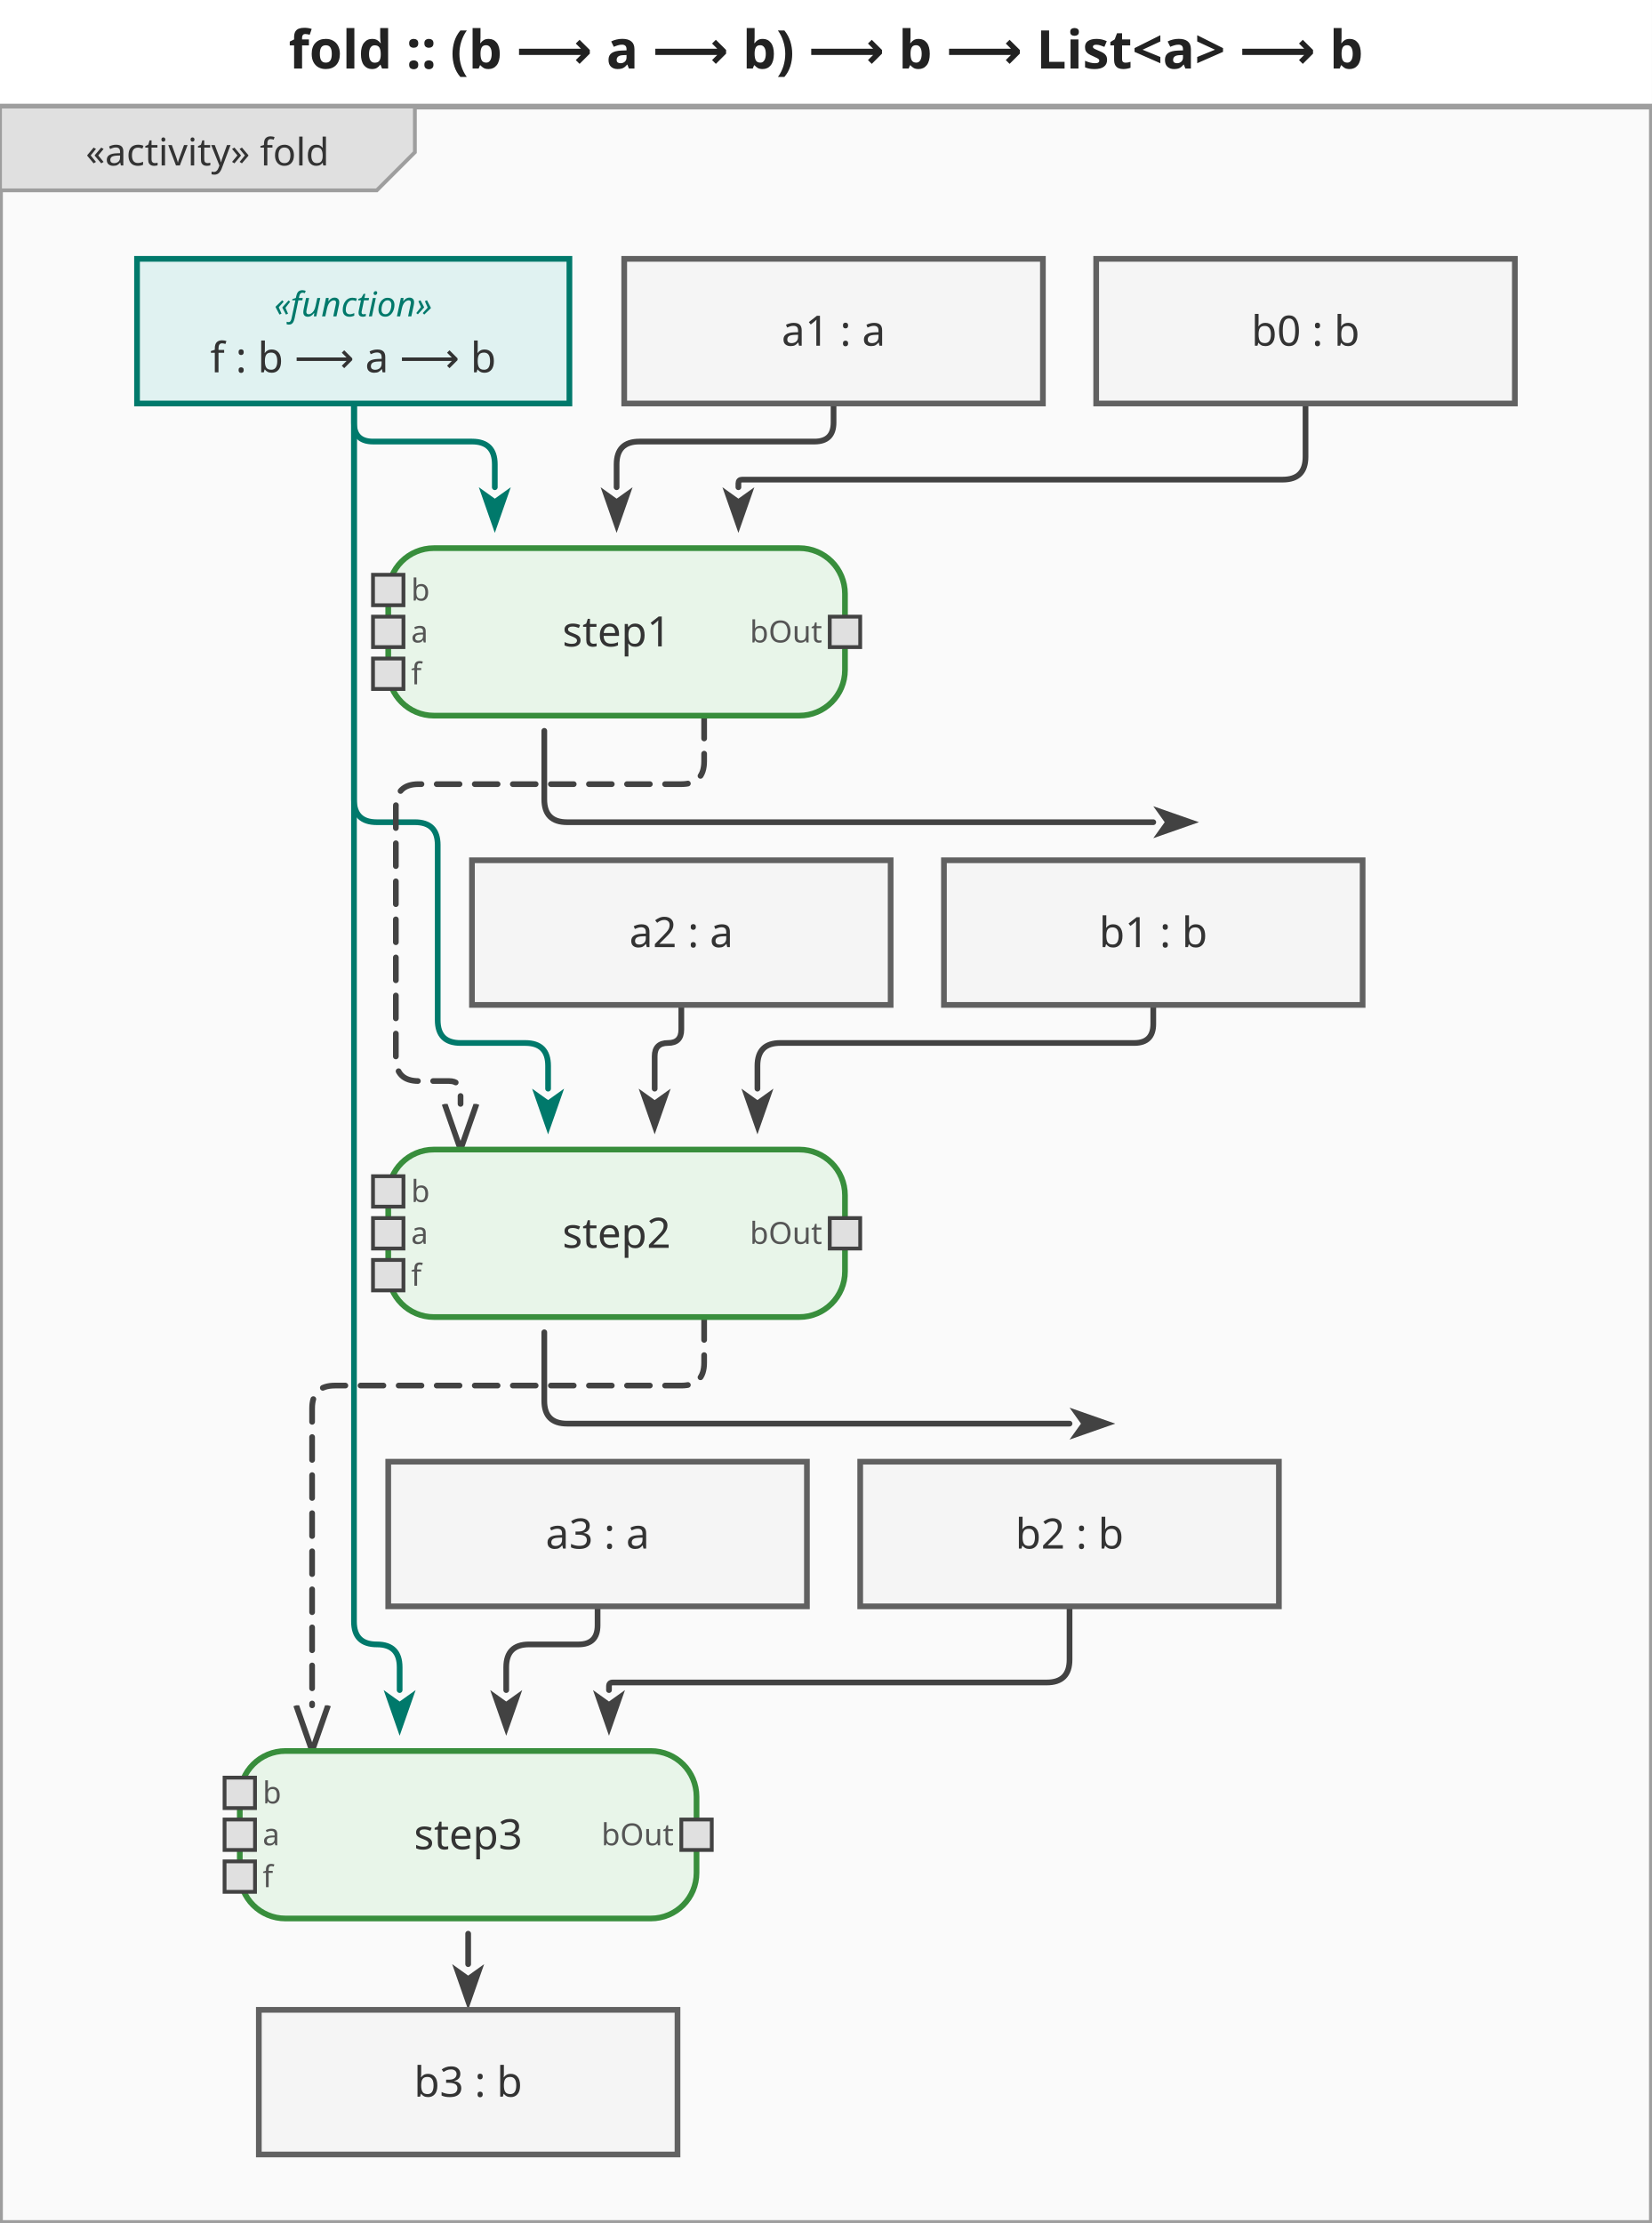
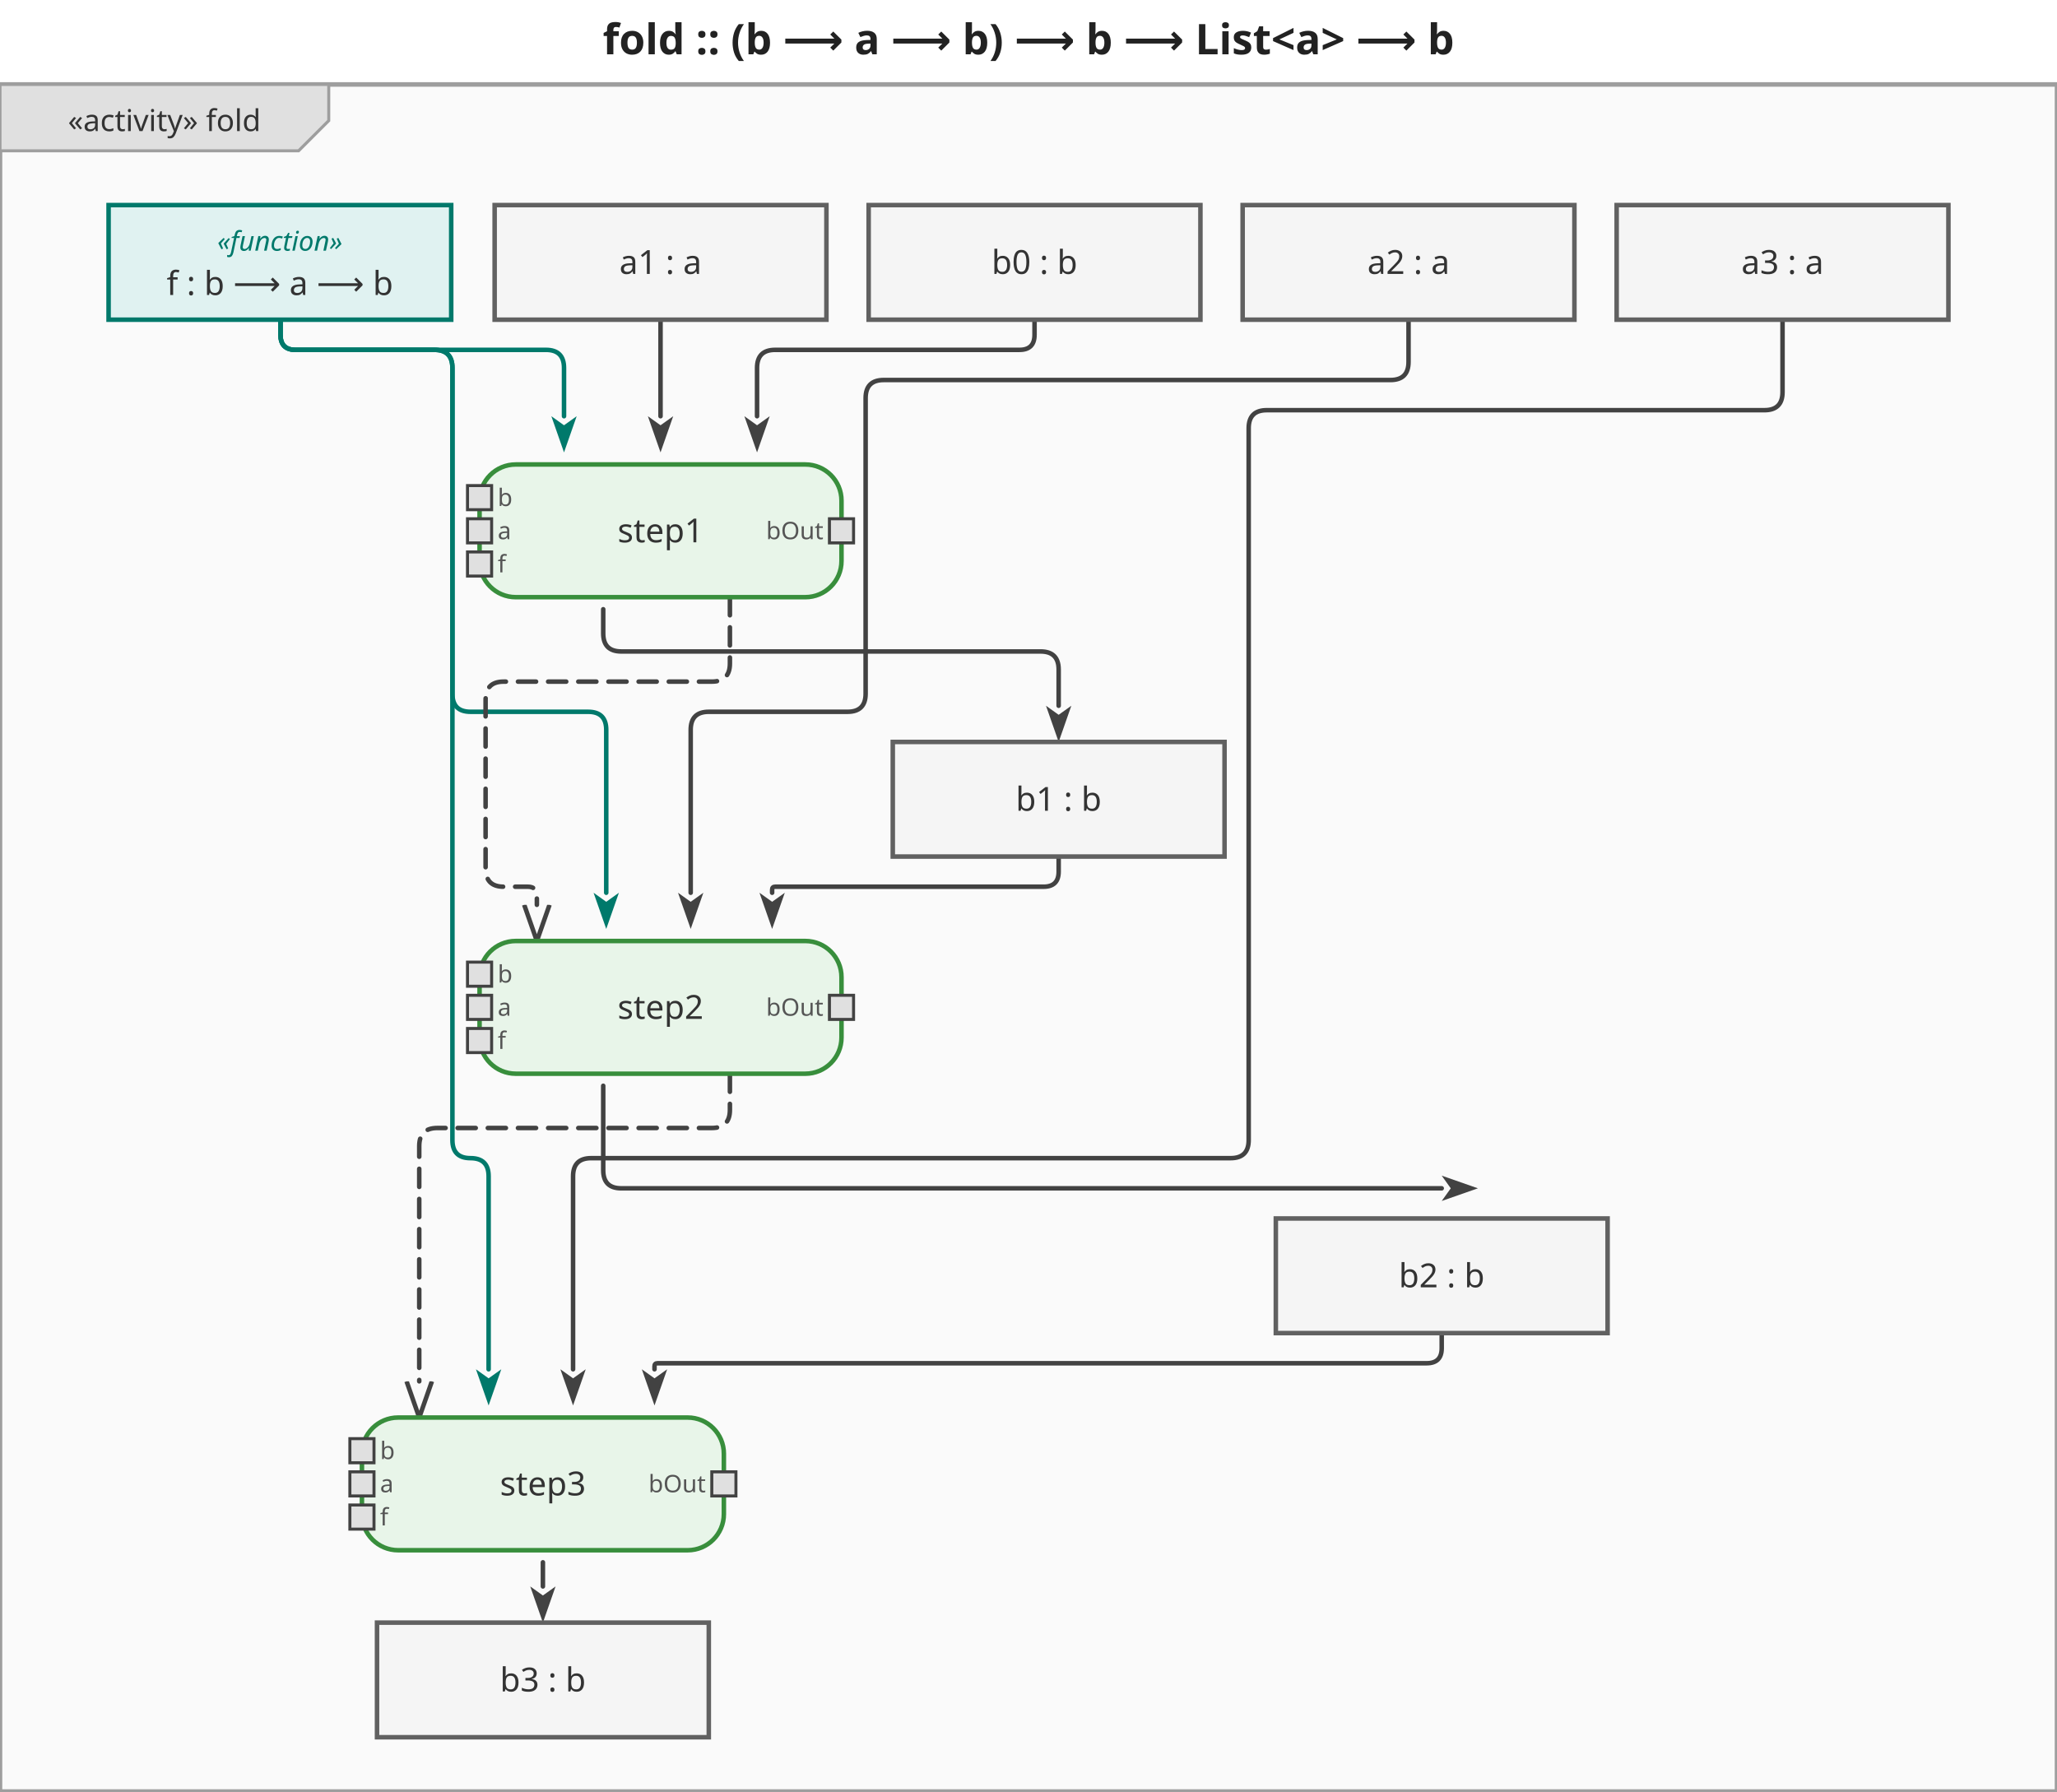
- <svg xmlns="http://www.w3.org/2000/svg" viewBox="0 0 434 584" width="434" height="584">
+ <svg xmlns="http://www.w3.org/2000/svg" viewBox="0 0 682 594" width="682" height="594">
  <defs>
    <marker id="arrowFilled" viewBox="0 0 10 10" refX="0" refY="5" markerWidth="8" markerHeight="8" orient="auto-start-reverse">
      <path d="M0,1.5 L10,5 L0,8.5 L2.5,5 Z" fill="#424242" />
    </marker>
    <marker id="arrowOpen" viewBox="0 0 10 10" refX="0" refY="5" markerWidth="8" markerHeight="8" orient="auto-start-reverse">
      <path d="M0,1.5 L10,5 L0,8.5" fill="none" stroke="#424242" stroke-width="1.25" />
    </marker>
    <marker id="arrowHof" viewBox="0 0 10 10" refX="0" refY="5" markerWidth="8" markerHeight="8" orient="auto-start-reverse">
      <path d="M0,1.5 L10,5 L0,8.5 L2.5,5 Z" fill="#00796b" />
    </marker>
  </defs>
-   <rect width="434" height="584" fill="white" />
-   <text x="217" y="18" text-anchor="middle" font-size="14" font-weight="bold" font-family="sans-serif" fill="#222">fold :: (b ⟶ a ⟶ b) ⟶ b ⟶ List&lt;a&gt; ⟶ b</text>
+   <rect width="682" height="594" fill="white" />
+   <text x="341" y="18" text-anchor="middle" font-size="14" font-weight="bold" font-family="sans-serif" fill="#222">fold :: (b ⟶ a ⟶ b) ⟶ b ⟶ List&lt;a&gt; ⟶ b</text>
  <g transform="translate(0,28)">
-     <rect x="0" y="0" width="434" height="556" fill="#fafafa" stroke="#9e9e9e" stroke-width="1.5" />
+     <rect x="0" y="0" width="682" height="566" fill="#fafafa" stroke="#9e9e9e" stroke-width="1.5" />
    <g class="diagram-frame-tab tab-activity">
      <path d="M0,0 L109,0 L109,12 L99,22 L0,22 Z" fill="#e0e0e0" stroke="#9e9e9e" stroke-width="1" />
      <text x="54.5" y="12" text-anchor="middle" font-size="10" font-family="sans-serif" dominant-baseline="middle" fill="#333">«activity» fold</text>
    </g>
    <g class="edge hof-edge">
-       <path d="M93.0,78.0 L93.0,83.0 Q93.0,88.0 98.0,88.0 L124.0,88.0 Q130.0,88.0 130.0,94.0 L130.0,100.0" fill="none" stroke="#00796b" stroke-width="1.5" stroke-linejoin="round" stroke-linecap="round" marker-end="url(#arrowHof)" />
+       <path d="M93.0,78.0 L93.0,83.0 Q93.0,88.0 98.0,88.0 L181.0,88.0 Q187.0,88.0 187.0,94.0 L187.0,110.0" fill="none" stroke="#00796b" stroke-width="1.5" stroke-linejoin="round" stroke-linecap="round" marker-end="url(#arrowHof)" />
    </g>
    <g class="edge">
-       <path d="M343.0,78.0 L343.0,92.0 Q343.0,98.0 337.0,98.0 L195.0,98.0 Q194.0,98.0 194.0,99.0 L194.0,100.0" fill="none" stroke="#424242" stroke-width="1.5" stroke-linejoin="round" stroke-linecap="round" marker-end="url(#arrowFilled)" />
+       <path d="M343.0,78.0 L343.0,83.0 Q343.0,88.0 338.0,88.0 L257.0,88.0 Q251.0,88.0 251.0,94.0 L251.0,110.0" fill="none" stroke="#424242" stroke-width="1.5" stroke-linejoin="round" stroke-linecap="round" marker-end="url(#arrowFilled)" />
    </g>
    <g class="edge">
-       <path d="M219.0,78.0 L219.0,83.0 Q219.0,88.0 214.0,88.0 L168.0,88.0 Q162.0,88.0 162.0,94.0 L162.0,100.0" fill="none" stroke="#424242" stroke-width="1.5" stroke-linejoin="round" stroke-linecap="round" marker-end="url(#arrowFilled)" />
+       <path d="M219.0,78.0 L219.0,110.0" fill="none" stroke="#424242" stroke-width="1.5" stroke-linejoin="round" stroke-linecap="round" marker-end="url(#arrowFilled)" />
    </g>
    <g class="edge">
-       <path d="M143.0,164.0 L143.0,182.0 Q143.0,188.0 149.0,188.0 L303.0,188.0 L303.0,188.0" fill="none" stroke="#424242" stroke-width="1.5" stroke-linejoin="round" stroke-linecap="round" marker-end="url(#arrowFilled)" />
+       <path d="M200.0,174.0 L200.0,182.0 Q200.0,188.0 206.0,188.0 L345.0,188.0 Q351.0,188.0 351.0,194.0 L351.0,206.0" fill="none" stroke="#424242" stroke-width="1.5" stroke-linejoin="round" stroke-linecap="round" marker-end="url(#arrowFilled)" />
    </g>
    <g class="edge hof-edge">
-       <path d="M93.0,78.0 L93.0,182.0 Q93.0,188.0 99.0,188.0 L109.0,188.0 Q115.0,188.0 115.0,194.0 L115.0,240.0 Q115.0,246.0 121.0,246.0 L138.0,246.0 Q144.0,246.0 144.0,252.0 L144.0,258.0" fill="none" stroke="#00796b" stroke-width="1.5" stroke-linejoin="round" stroke-linecap="round" marker-end="url(#arrowHof)" />
+       <path d="M93.0,78.0 L93.0,83.0 Q93.0,88.0 98.0,88.0 L144.0,88.0 Q150.0,88.0 150.0,94.0 L150.0,202.0 Q150.0,208.0 156.0,208.0 L195.0,208.0 Q201.0,208.0 201.0,214.0 L201.0,268.0" fill="none" stroke="#00796b" stroke-width="1.5" stroke-linejoin="round" stroke-linecap="round" marker-end="url(#arrowHof)" />
    </g>
    <g class="edge">
-       <path d="M303.0,236.0 L303.0,241.0 Q303.0,246.0 298.0,246.0 L205.0,246.0 Q199.0,246.0 199.0,252.0 L199.0,258.0" fill="none" stroke="#424242" stroke-width="1.5" stroke-linejoin="round" stroke-linecap="round" marker-end="url(#arrowFilled)" />
+       <path d="M351.0,256.0 L351.0,261.0 Q351.0,266.0 346.0,266.0 L257.0,266.0 Q256.0,266.0 256.0,267.0 L256.0,268.0" fill="none" stroke="#424242" stroke-width="1.5" stroke-linejoin="round" stroke-linecap="round" marker-end="url(#arrowFilled)" />
    </g>
    <g class="edge">
-       <path d="M179.0,236.0 L179.0,242.5 Q179.0,246.0 175.5,246.0 L175.5,246.0 Q172.0,246.0 172.0,249.5 L172.0,258.0" fill="none" stroke="#424242" stroke-width="1.5" stroke-linejoin="round" stroke-linecap="round" marker-end="url(#arrowFilled)" />
+       <path d="M467.0,78.0 L467.0,92.0 Q467.0,98.0 461.0,98.0 L293.0,98.0 Q287.0,98.0 287.0,104.0 L287.0,202.0 Q287.0,208.0 281.0,208.0 L235.0,208.0 Q229.0,208.0 229.0,214.0 L229.0,268.0" fill="none" stroke="#424242" stroke-width="1.5" stroke-linejoin="round" stroke-linecap="round" marker-end="url(#arrowFilled)" />
    </g>
    <g class="edge">
-       <path d="M143.0,322.0 L143.0,340.0 Q143.0,346.0 149.0,346.0 L281.0,346.0 L281.0,346.0" fill="none" stroke="#424242" stroke-width="1.5" stroke-linejoin="round" stroke-linecap="round" marker-end="url(#arrowFilled)" />
+       <path d="M200.0,332.0 L200.0,360.0 Q200.0,366.0 206.0,366.0 L478.0,366.0 L478.0,366.0" fill="none" stroke="#424242" stroke-width="1.5" stroke-linejoin="round" stroke-linecap="round" marker-end="url(#arrowFilled)" />
    </g>
    <g class="edge hof-edge">
-       <path d="M93.0,78.0 L93.0,398.0 Q93.0,404.0 99.0,404.0 L99.0,404.0 Q105.0,404.0 105.0,410.0 L105.0,416.0" fill="none" stroke="#00796b" stroke-width="1.5" stroke-linejoin="round" stroke-linecap="round" marker-end="url(#arrowHof)" />
+       <path d="M93.0,78.0 L93.0,83.0 Q93.0,88.0 98.0,88.0 L144.0,88.0 Q150.0,88.0 150.0,94.0 L150.0,350.0 Q150.0,356.0 156.0,356.0 L156.0,356.0 Q162.0,356.0 162.0,362.0 L162.0,426.0" fill="none" stroke="#00796b" stroke-width="1.5" stroke-linejoin="round" stroke-linecap="round" marker-end="url(#arrowHof)" />
    </g>
    <g class="edge">
-       <path d="M281.0,394.0 L281.0,408.0 Q281.0,414.0 275.0,414.0 L161.0,414.0 Q160.0,414.0 160.0,415.0 L160.0,416.0" fill="none" stroke="#424242" stroke-width="1.5" stroke-linejoin="round" stroke-linecap="round" marker-end="url(#arrowFilled)" />
+       <path d="M478.0,414.0 L478.0,419.0 Q478.0,424.0 473.0,424.0 L218.0,424.0 Q217.0,424.0 217.0,425.0 L217.0,426.0" fill="none" stroke="#424242" stroke-width="1.5" stroke-linejoin="round" stroke-linecap="round" marker-end="url(#arrowFilled)" />
    </g>
    <g class="edge">
-       <path d="M157.0,394.0 L157.0,399.0 Q157.0,404.0 152.0,404.0 L139.0,404.0 Q133.0,404.0 133.0,410.0 L133.0,416.0" fill="none" stroke="#424242" stroke-width="1.5" stroke-linejoin="round" stroke-linecap="round" marker-end="url(#arrowFilled)" />
+       <path d="M591.0,78.0 L591.0,102.0 Q591.0,108.0 585.0,108.0 L420.0,108.0 Q414.0,108.0 414.0,114.0 L414.0,350.0 Q414.0,356.0 408.0,356.0 L196.0,356.0 Q190.0,356.0 190.0,362.0 L190.0,426.0" fill="none" stroke="#424242" stroke-width="1.5" stroke-linejoin="round" stroke-linecap="round" marker-end="url(#arrowFilled)" />
    </g>
    <g class="edge">
-       <path d="M123.0,480.0 L123.0,488.0" fill="none" stroke="#424242" stroke-width="1.5" stroke-linejoin="round" stroke-linecap="round" marker-end="url(#arrowFilled)" />
+       <path d="M180.0,490.0 L180.0,498.0" fill="none" stroke="#424242" stroke-width="1.5" stroke-linejoin="round" stroke-linecap="round" marker-end="url(#arrowFilled)" />
    </g>
    <g class="edge">
-       <path d="M185.0,160.0 L185.0,172.0 Q185.0,178.0 179.0,178.0 L110.0,178.0 Q104.0,178.0 104.0,184.0 L104.0,250.0 Q104.0,256.0 110.0,256.0 L118.0,256.0 Q121.0,256.0 121.0,259.0 L121.0,262.0" fill="none" stroke="#424242" stroke-width="1.5" stroke-linejoin="round" stroke-linecap="round" marker-end="url(#arrowOpen)" stroke-dasharray="6,4" />
+       <path d="M242.0,170.0 L242.0,192.0 Q242.0,198.0 236.0,198.0 L167.0,198.0 Q161.0,198.0 161.0,204.0 L161.0,260.0 Q161.0,266.0 167.0,266.0 L175.0,266.0 Q178.0,266.0 178.0,269.0 L178.0,272.0" fill="none" stroke="#424242" stroke-width="1.5" stroke-linejoin="round" stroke-linecap="round" marker-end="url(#arrowOpen)" stroke-dasharray="6,4" />
    </g>
    <g class="edge">
-       <path d="M185.0,318.0 L185.0,330.0 Q185.0,336.0 179.0,336.0 L88.0,336.0 Q82.0,336.0 82.0,342.0 L82.0,420.0" fill="none" stroke="#424242" stroke-width="1.5" stroke-linejoin="round" stroke-linecap="round" marker-end="url(#arrowOpen)" stroke-dasharray="6,4" />
+       <path d="M242.0,328.0 L242.0,340.0 Q242.0,346.0 236.0,346.0 L145.0,346.0 Q139.0,346.0 139.0,352.0 L139.0,430.0" fill="none" stroke="#424242" stroke-width="1.5" stroke-linejoin="round" stroke-linecap="round" marker-end="url(#arrowOpen)" stroke-dasharray="6,4" />
    </g>
    <g class="action-node">
-       <rect x="102" y="116" width="120" height="44" rx="12" fill="#e8f5e9" stroke="#388e3c" stroke-width="1.5" />
-       <text class="action-label" x="162" y="138" text-anchor="middle" font-size="11" font-family="sans-serif" dominant-baseline="middle" fill="#333">step1</text>
+       <rect x="159" y="126" width="120" height="44" rx="12" fill="#e8f5e9" stroke="#388e3c" stroke-width="1.5" />
+       <text class="action-label" x="219" y="148" text-anchor="middle" font-size="11" font-family="sans-serif" dominant-baseline="middle" fill="#333">step1</text>
      <g class="pin pin-in">
-         <rect x="98" y="123" width="8" height="8" fill="#e0e0e0" stroke="#424242" stroke-width="1" />
-         <text x="108" y="127" text-anchor="start" font-size="8" font-family="sans-serif" dominant-baseline="middle" fill="#555">b</text>
+         <rect x="155" y="133" width="8" height="8" fill="#e0e0e0" stroke="#424242" stroke-width="1" />
+         <text x="165" y="137" text-anchor="start" font-size="8" font-family="sans-serif" dominant-baseline="middle" fill="#555">b</text>
      </g>
      <g class="pin pin-in">
-         <rect x="98" y="134" width="8" height="8" fill="#e0e0e0" stroke="#424242" stroke-width="1" />
-         <text x="108" y="138" text-anchor="start" font-size="8" font-family="sans-serif" dominant-baseline="middle" fill="#555">a</text>
+         <rect x="155" y="144" width="8" height="8" fill="#e0e0e0" stroke="#424242" stroke-width="1" />
+         <text x="165" y="148" text-anchor="start" font-size="8" font-family="sans-serif" dominant-baseline="middle" fill="#555">a</text>
      </g>
      <g class="pin pin-in">
-         <rect x="98" y="145" width="8" height="8" fill="#e0e0e0" stroke="#424242" stroke-width="1" />
-         <text x="108" y="149" text-anchor="start" font-size="8" font-family="sans-serif" dominant-baseline="middle" fill="#555">f</text>
+         <rect x="155" y="155" width="8" height="8" fill="#e0e0e0" stroke="#424242" stroke-width="1" />
+         <text x="165" y="159" text-anchor="start" font-size="8" font-family="sans-serif" dominant-baseline="middle" fill="#555">f</text>
      </g>
      <g class="pin pin-out">
-         <rect x="218" y="134" width="8" height="8" fill="#e0e0e0" stroke="#424242" stroke-width="1" />
-         <text x="216" y="138" text-anchor="end" font-size="8" font-family="sans-serif" dominant-baseline="middle" fill="#555">bOut</text>
+         <rect x="275" y="144" width="8" height="8" fill="#e0e0e0" stroke="#424242" stroke-width="1" />
+         <text x="273" y="148" text-anchor="end" font-size="8" font-family="sans-serif" dominant-baseline="middle" fill="#555">bOut</text>
      </g>
    </g>
    <g class="action-node">
-       <rect x="102" y="274" width="120" height="44" rx="12" fill="#e8f5e9" stroke="#388e3c" stroke-width="1.5" />
-       <text class="action-label" x="162" y="296" text-anchor="middle" font-size="11" font-family="sans-serif" dominant-baseline="middle" fill="#333">step2</text>
+       <rect x="159" y="284" width="120" height="44" rx="12" fill="#e8f5e9" stroke="#388e3c" stroke-width="1.5" />
+       <text class="action-label" x="219" y="306" text-anchor="middle" font-size="11" font-family="sans-serif" dominant-baseline="middle" fill="#333">step2</text>
      <g class="pin pin-in">
-         <rect x="98" y="281" width="8" height="8" fill="#e0e0e0" stroke="#424242" stroke-width="1" />
-         <text x="108" y="285" text-anchor="start" font-size="8" font-family="sans-serif" dominant-baseline="middle" fill="#555">b</text>
+         <rect x="155" y="291" width="8" height="8" fill="#e0e0e0" stroke="#424242" stroke-width="1" />
+         <text x="165" y="295" text-anchor="start" font-size="8" font-family="sans-serif" dominant-baseline="middle" fill="#555">b</text>
      </g>
      <g class="pin pin-in">
-         <rect x="98" y="292" width="8" height="8" fill="#e0e0e0" stroke="#424242" stroke-width="1" />
-         <text x="108" y="296" text-anchor="start" font-size="8" font-family="sans-serif" dominant-baseline="middle" fill="#555">a</text>
+         <rect x="155" y="302" width="8" height="8" fill="#e0e0e0" stroke="#424242" stroke-width="1" />
+         <text x="165" y="306" text-anchor="start" font-size="8" font-family="sans-serif" dominant-baseline="middle" fill="#555">a</text>
      </g>
      <g class="pin pin-in">
-         <rect x="98" y="303" width="8" height="8" fill="#e0e0e0" stroke="#424242" stroke-width="1" />
-         <text x="108" y="307" text-anchor="start" font-size="8" font-family="sans-serif" dominant-baseline="middle" fill="#555">f</text>
+         <rect x="155" y="313" width="8" height="8" fill="#e0e0e0" stroke="#424242" stroke-width="1" />
+         <text x="165" y="317" text-anchor="start" font-size="8" font-family="sans-serif" dominant-baseline="middle" fill="#555">f</text>
      </g>
      <g class="pin pin-out">
-         <rect x="218" y="292" width="8" height="8" fill="#e0e0e0" stroke="#424242" stroke-width="1" />
-         <text x="216" y="296" text-anchor="end" font-size="8" font-family="sans-serif" dominant-baseline="middle" fill="#555">bOut</text>
+         <rect x="275" y="302" width="8" height="8" fill="#e0e0e0" stroke="#424242" stroke-width="1" />
+         <text x="273" y="306" text-anchor="end" font-size="8" font-family="sans-serif" dominant-baseline="middle" fill="#555">bOut</text>
      </g>
    </g>
    <g class="action-node">
-       <rect x="63" y="432" width="120" height="44" rx="12" fill="#e8f5e9" stroke="#388e3c" stroke-width="1.5" />
-       <text class="action-label" x="123" y="454" text-anchor="middle" font-size="11" font-family="sans-serif" dominant-baseline="middle" fill="#333">step3</text>
+       <rect x="120" y="442" width="120" height="44" rx="12" fill="#e8f5e9" stroke="#388e3c" stroke-width="1.5" />
+       <text class="action-label" x="180" y="464" text-anchor="middle" font-size="11" font-family="sans-serif" dominant-baseline="middle" fill="#333">step3</text>
      <g class="pin pin-in">
-         <rect x="59" y="439" width="8" height="8" fill="#e0e0e0" stroke="#424242" stroke-width="1" />
-         <text x="69" y="443" text-anchor="start" font-size="8" font-family="sans-serif" dominant-baseline="middle" fill="#555">b</text>
+         <rect x="116" y="449" width="8" height="8" fill="#e0e0e0" stroke="#424242" stroke-width="1" />
+         <text x="126" y="453" text-anchor="start" font-size="8" font-family="sans-serif" dominant-baseline="middle" fill="#555">b</text>
      </g>
      <g class="pin pin-in">
-         <rect x="59" y="450" width="8" height="8" fill="#e0e0e0" stroke="#424242" stroke-width="1" />
-         <text x="69" y="454" text-anchor="start" font-size="8" font-family="sans-serif" dominant-baseline="middle" fill="#555">a</text>
+         <rect x="116" y="460" width="8" height="8" fill="#e0e0e0" stroke="#424242" stroke-width="1" />
+         <text x="126" y="464" text-anchor="start" font-size="8" font-family="sans-serif" dominant-baseline="middle" fill="#555">a</text>
      </g>
      <g class="pin pin-in">
-         <rect x="59" y="461" width="8" height="8" fill="#e0e0e0" stroke="#424242" stroke-width="1" />
-         <text x="69" y="465" text-anchor="start" font-size="8" font-family="sans-serif" dominant-baseline="middle" fill="#555">f</text>
+         <rect x="116" y="471" width="8" height="8" fill="#e0e0e0" stroke="#424242" stroke-width="1" />
+         <text x="126" y="475" text-anchor="start" font-size="8" font-family="sans-serif" dominant-baseline="middle" fill="#555">f</text>
      </g>
      <g class="pin pin-out">
-         <rect x="179" y="450" width="8" height="8" fill="#e0e0e0" stroke="#424242" stroke-width="1" />
-         <text x="177" y="454" text-anchor="end" font-size="8" font-family="sans-serif" dominant-baseline="middle" fill="#555">bOut</text>
+         <rect x="236" y="460" width="8" height="8" fill="#e0e0e0" stroke="#424242" stroke-width="1" />
+         <text x="234" y="464" text-anchor="end" font-size="8" font-family="sans-serif" dominant-baseline="middle" fill="#555">bOut</text>
      </g>
    </g>
    <g class="object-node hof">
      <rect x="36" y="40" width="113.6" height="38" fill="#e0f2f1" stroke="#00796b" stroke-width="1.5" />
      <text x="92.8" y="52" text-anchor="middle" font-size="9" font-style="italic" font-family="sans-serif" dominant-baseline="middle" fill="#00796b">«function»</text>
      <text x="92.8" y="66" text-anchor="middle" font-size="11" font-family="sans-serif" dominant-baseline="middle" fill="#333">f : b ⟶ a ⟶ b</text>
    </g>
    <g class="object-node">
      <rect x="288" y="40" width="110" height="38" fill="#f5f5f5" stroke="#616161" stroke-width="1.5" />
      <text x="343" y="59" text-anchor="middle" font-size="11" font-family="sans-serif" dominant-baseline="middle" fill="#333">b0 : b</text>
    </g>
    <g class="object-node">
      <rect x="164" y="40" width="110" height="38" fill="#f5f5f5" stroke="#616161" stroke-width="1.5" />
      <text x="219" y="59" text-anchor="middle" font-size="11" font-family="sans-serif" dominant-baseline="middle" fill="#333">a1 : a</text>
    </g>
    <g class="object-node">
-       <rect x="124" y="198" width="110" height="38" fill="#f5f5f5" stroke="#616161" stroke-width="1.5" />
-       <text x="179" y="217" text-anchor="middle" font-size="11" font-family="sans-serif" dominant-baseline="middle" fill="#333">a2 : a</text>
+       <rect x="412" y="40" width="110" height="38" fill="#f5f5f5" stroke="#616161" stroke-width="1.5" />
+       <text x="467" y="59" text-anchor="middle" font-size="11" font-family="sans-serif" dominant-baseline="middle" fill="#333">a2 : a</text>
    </g>
    <g class="object-node">
-       <rect x="102" y="356" width="110" height="38" fill="#f5f5f5" stroke="#616161" stroke-width="1.5" />
-       <text x="157" y="375" text-anchor="middle" font-size="11" font-family="sans-serif" dominant-baseline="middle" fill="#333">a3 : a</text>
+       <rect x="536" y="40" width="110" height="38" fill="#f5f5f5" stroke="#616161" stroke-width="1.5" />
+       <text x="591" y="59" text-anchor="middle" font-size="11" font-family="sans-serif" dominant-baseline="middle" fill="#333">a3 : a</text>
    </g>
    <g class="object-node">
-       <rect x="248" y="198" width="110" height="38" fill="#f5f5f5" stroke="#616161" stroke-width="1.5" />
-       <text x="303" y="217" text-anchor="middle" font-size="11" font-family="sans-serif" dominant-baseline="middle" fill="#333">b1 : b</text>
+       <rect x="296" y="218" width="110" height="38" fill="#f5f5f5" stroke="#616161" stroke-width="1.5" />
+       <text x="351" y="237" text-anchor="middle" font-size="11" font-family="sans-serif" dominant-baseline="middle" fill="#333">b1 : b</text>
    </g>
    <g class="object-node">
-       <rect x="226" y="356" width="110" height="38" fill="#f5f5f5" stroke="#616161" stroke-width="1.5" />
-       <text x="281" y="375" text-anchor="middle" font-size="11" font-family="sans-serif" dominant-baseline="middle" fill="#333">b2 : b</text>
+       <rect x="423" y="376" width="110" height="38" fill="#f5f5f5" stroke="#616161" stroke-width="1.5" />
+       <text x="478" y="395" text-anchor="middle" font-size="11" font-family="sans-serif" dominant-baseline="middle" fill="#333">b2 : b</text>
    </g>
    <g class="object-node">
-       <rect x="68" y="500" width="110" height="38" fill="#f5f5f5" stroke="#616161" stroke-width="1.5" />
-       <text x="123" y="519" text-anchor="middle" font-size="11" font-family="sans-serif" dominant-baseline="middle" fill="#333">b3 : b</text>
+       <rect x="125" y="510" width="110" height="38" fill="#f5f5f5" stroke="#616161" stroke-width="1.5" />
+       <text x="180" y="529" text-anchor="middle" font-size="11" font-family="sans-serif" dominant-baseline="middle" fill="#333">b3 : b</text>
    </g>
  </g>
</svg>
